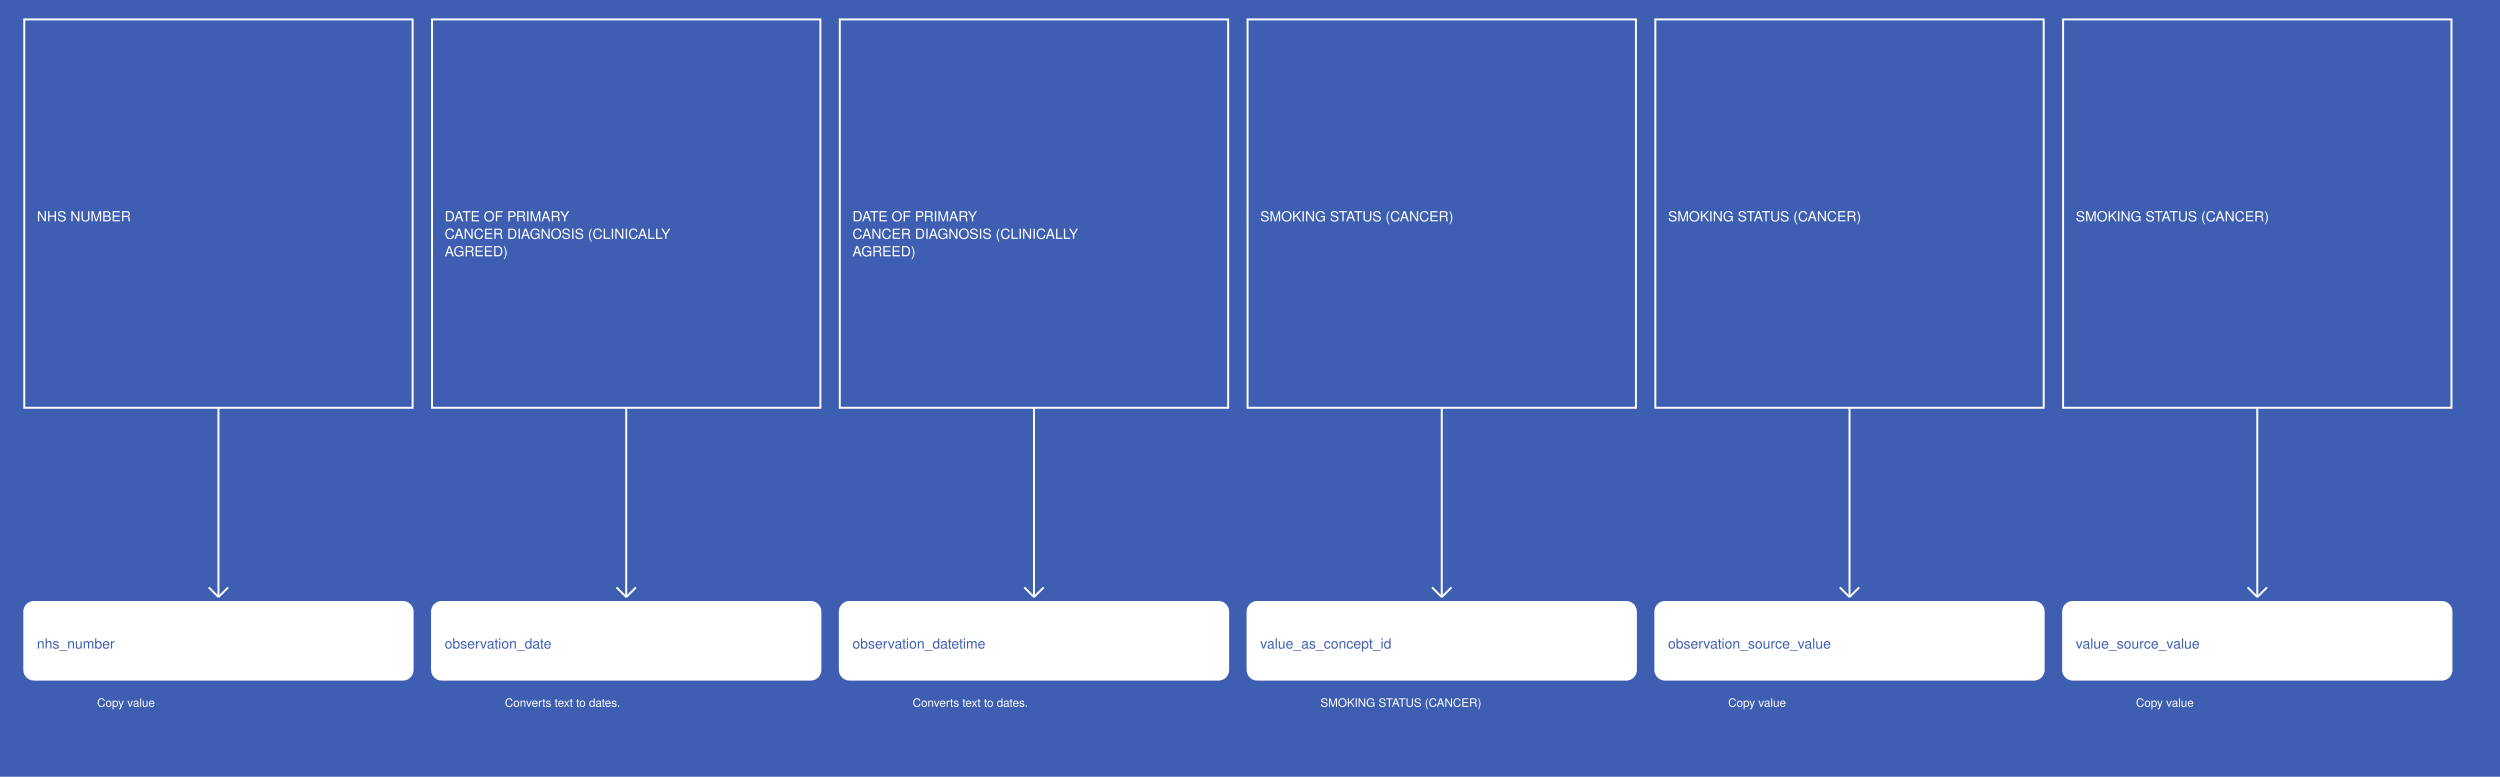
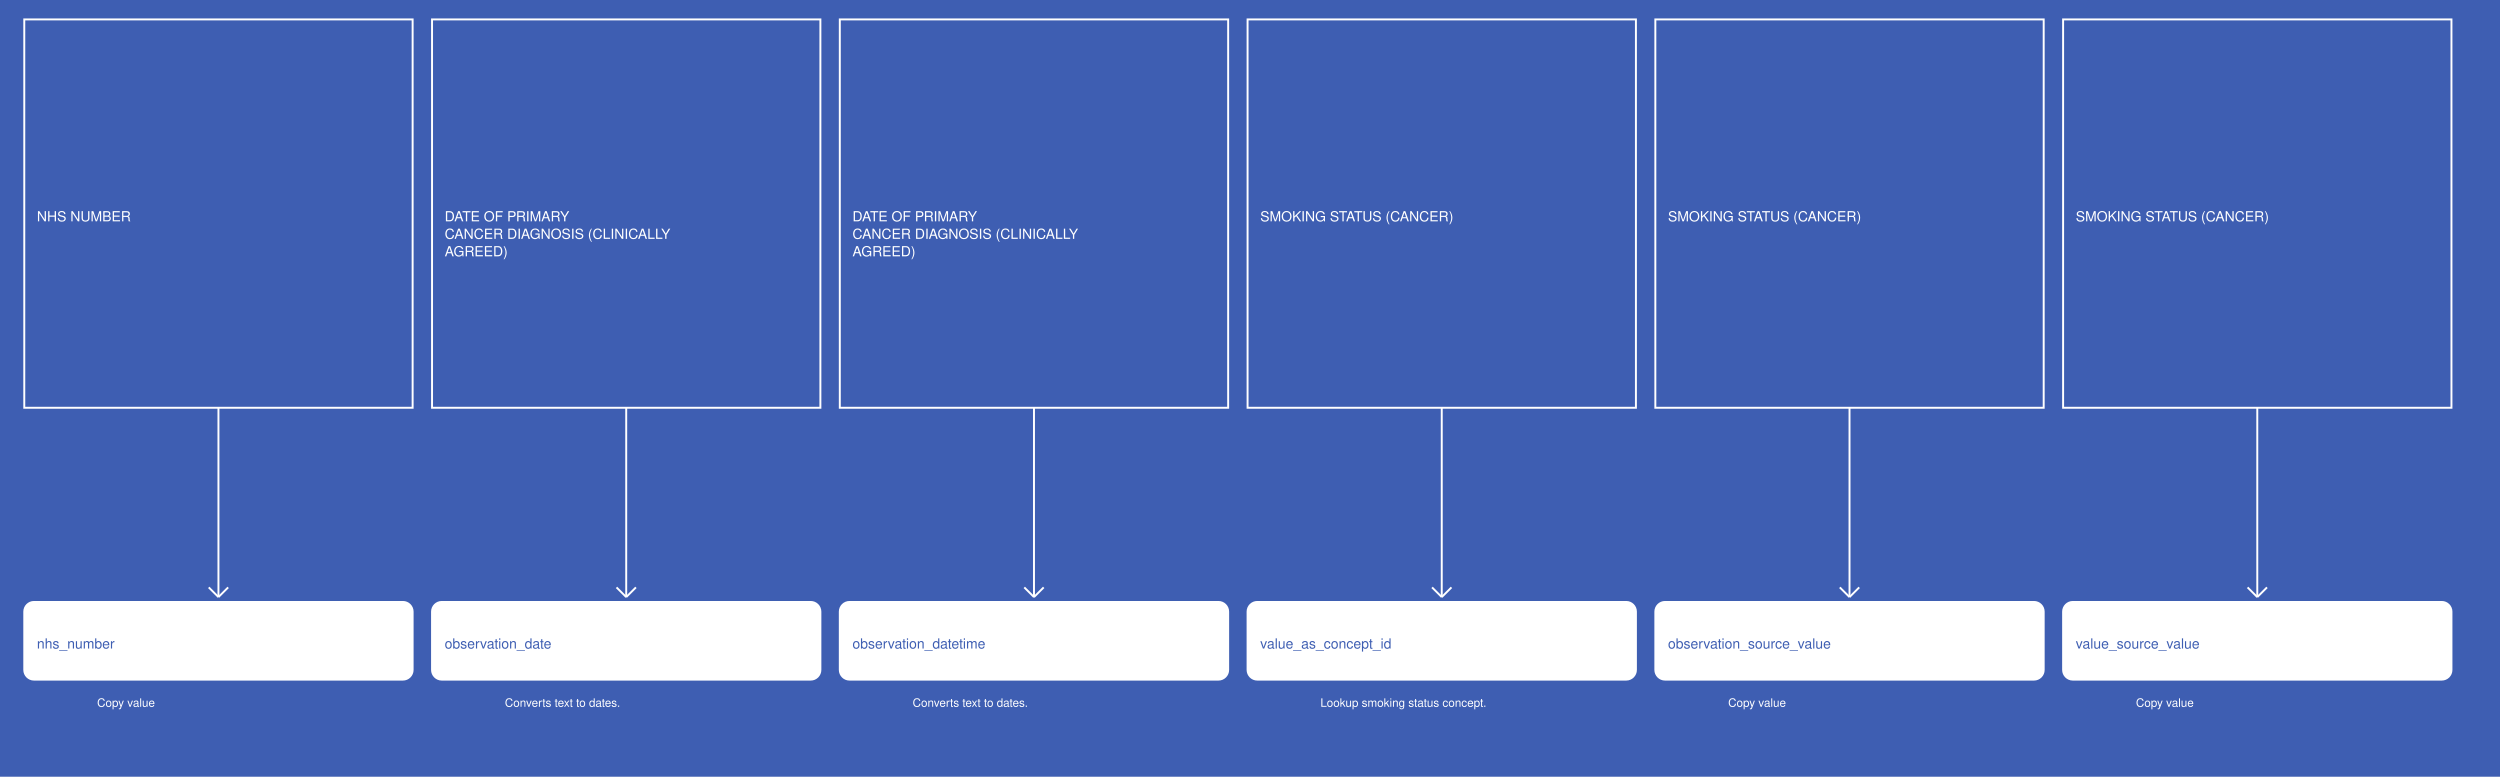
<svg xmlns="http://www.w3.org/2000/svg" width="2575" height="800">
  <rect width="100%" height="100%" fill="#3E5EB2" />
  <g>
    <rect x="25" y="20" width="400" height="400" fill="#3E5EB2" stroke="white" stroke-width="2" />
    <text x="38" y="228" fill="white" font-family="Helvetica" font-size="1.2em" text-anchor="start">NHS NUMBER</text>
  </g>
  <g>
    <line x1="225" y1="420" x2="225" y2="615" stroke="white" stroke-width="2" />
    <line x1="215" y1="605" x2="225" y2="615" stroke="white" stroke-width="2" />
    <line x1="235" y1="605" x2="225" y2="615" stroke="white" stroke-width="2" />
    <text x="100" y="728" fill="white" font-size="1em" font-family="Helvetica">Copy value</text>
  </g>
  <g>
    <rect x="25" y="620" width="400" height="80" fill="white" stroke="white" stroke-width="2" rx="10" />
    <text x="38" y="668" fill="#3E5EB2" font-family="Helvetica" font-size="1.2em" text-anchor="start">nhs_number</text>
  </g>
  <g>
    <rect x="445" y="20" width="400" height="400" fill="#3E5EB2" stroke="white" stroke-width="2" />
    <text x="458" y="228" fill="white" font-family="Helvetica" font-size="1.2em" text-anchor="start">DATE OF PRIMARY</text>
    <text x="458" y="246" fill="white" font-family="Helvetica" font-size="1.2em" text-anchor="start">CANCER DIAGNOSIS (CLINICALLY</text>
    <text x="458" y="264" fill="white" font-family="Helvetica" font-size="1.2em" text-anchor="start">AGREED)</text>
  </g>
  <g>
    <line x1="645" y1="420" x2="645" y2="615" stroke="white" stroke-width="2" />
    <line x1="635" y1="605" x2="645" y2="615" stroke="white" stroke-width="2" />
    <line x1="655" y1="605" x2="645" y2="615" stroke="white" stroke-width="2" />
    <text x="520" y="728" fill="white" font-size="1em" font-family="Helvetica">Converts text to dates.</text>
  </g>
  <g>
    <rect x="445" y="620" width="400" height="80" fill="white" stroke="white" stroke-width="2" rx="10" />
    <text x="458" y="668" fill="#3E5EB2" font-family="Helvetica" font-size="1.2em" text-anchor="start">observation_date</text>
  </g>
  <g>
    <rect x="865" y="20" width="400" height="400" fill="#3E5EB2" stroke="white" stroke-width="2" />
    <text x="878" y="228" fill="white" font-family="Helvetica" font-size="1.2em" text-anchor="start">DATE OF PRIMARY</text>
    <text x="878" y="246" fill="white" font-family="Helvetica" font-size="1.2em" text-anchor="start">CANCER DIAGNOSIS (CLINICALLY</text>
    <text x="878" y="264" fill="white" font-family="Helvetica" font-size="1.2em" text-anchor="start">AGREED)</text>
  </g>
  <g>
    <line x1="1065" y1="420" x2="1065" y2="615" stroke="white" stroke-width="2" />
    <line x1="1055" y1="605" x2="1065" y2="615" stroke="white" stroke-width="2" />
    <line x1="1075" y1="605" x2="1065" y2="615" stroke="white" stroke-width="2" />
    <text x="940" y="728" fill="white" font-size="1em" font-family="Helvetica">Converts text to dates.</text>
  </g>
  <g>
    <rect x="865" y="620" width="400" height="80" fill="white" stroke="white" stroke-width="2" rx="10" />
    <text x="878" y="668" fill="#3E5EB2" font-family="Helvetica" font-size="1.2em" text-anchor="start">observation_datetime</text>
  </g>
  <g>
    <rect x="1285" y="20" width="400" height="400" fill="#3E5EB2" stroke="white" stroke-width="2" />
    <text x="1298" y="228" fill="white" font-family="Helvetica" font-size="1.2em" text-anchor="start">SMOKING STATUS (CANCER)</text>
  </g>
  <g>
    <line x1="1485" y1="420" x2="1485" y2="615" stroke="white" stroke-width="2" />
    <line x1="1475" y1="605" x2="1485" y2="615" stroke="white" stroke-width="2" />
    <line x1="1495" y1="605" x2="1485" y2="615" stroke="white" stroke-width="2" />
-     <text x="1360" y="728" fill="white" font-size="1em" font-family="Helvetica">SMOKING STATUS (CANCER)</text>
+     <text x="1360" y="728" fill="white" font-size="1em" font-family="Helvetica">Lookup smoking status concept.</text>
  </g>
  <g>
    <rect x="1285" y="620" width="400" height="80" fill="white" stroke="white" stroke-width="2" rx="10" />
    <text x="1298" y="668" fill="#3E5EB2" font-family="Helvetica" font-size="1.2em" text-anchor="start">value_as_concept_id</text>
  </g>
  <g>
    <rect x="1705" y="20" width="400" height="400" fill="#3E5EB2" stroke="white" stroke-width="2" />
    <text x="1718" y="228" fill="white" font-family="Helvetica" font-size="1.2em" text-anchor="start">SMOKING STATUS (CANCER)</text>
  </g>
  <g>
    <line x1="1905" y1="420" x2="1905" y2="615" stroke="white" stroke-width="2" />
    <line x1="1895" y1="605" x2="1905" y2="615" stroke="white" stroke-width="2" />
    <line x1="1915" y1="605" x2="1905" y2="615" stroke="white" stroke-width="2" />
    <text x="1780" y="728" fill="white" font-size="1em" font-family="Helvetica">Copy value</text>
  </g>
  <g>
    <rect x="1705" y="620" width="400" height="80" fill="white" stroke="white" stroke-width="2" rx="10" />
    <text x="1718" y="668" fill="#3E5EB2" font-family="Helvetica" font-size="1.2em" text-anchor="start">observation_source_value</text>
  </g>
  <g>
    <rect x="2125" y="20" width="400" height="400" fill="#3E5EB2" stroke="white" stroke-width="2" />
    <text x="2138" y="228" fill="white" font-family="Helvetica" font-size="1.2em" text-anchor="start">SMOKING STATUS (CANCER)</text>
  </g>
  <g>
    <line x1="2325" y1="420" x2="2325" y2="615" stroke="white" stroke-width="2" />
    <line x1="2315" y1="605" x2="2325" y2="615" stroke="white" stroke-width="2" />
    <line x1="2335" y1="605" x2="2325" y2="615" stroke="white" stroke-width="2" />
    <text x="2200" y="728" fill="white" font-size="1em" font-family="Helvetica">Copy value</text>
  </g>
  <g>
    <rect x="2125" y="620" width="400" height="80" fill="white" stroke="white" stroke-width="2" rx="10" />
    <text x="2138" y="668" fill="#3E5EB2" font-family="Helvetica" font-size="1.2em" text-anchor="start">value_source_value</text>
  </g>
</svg>
